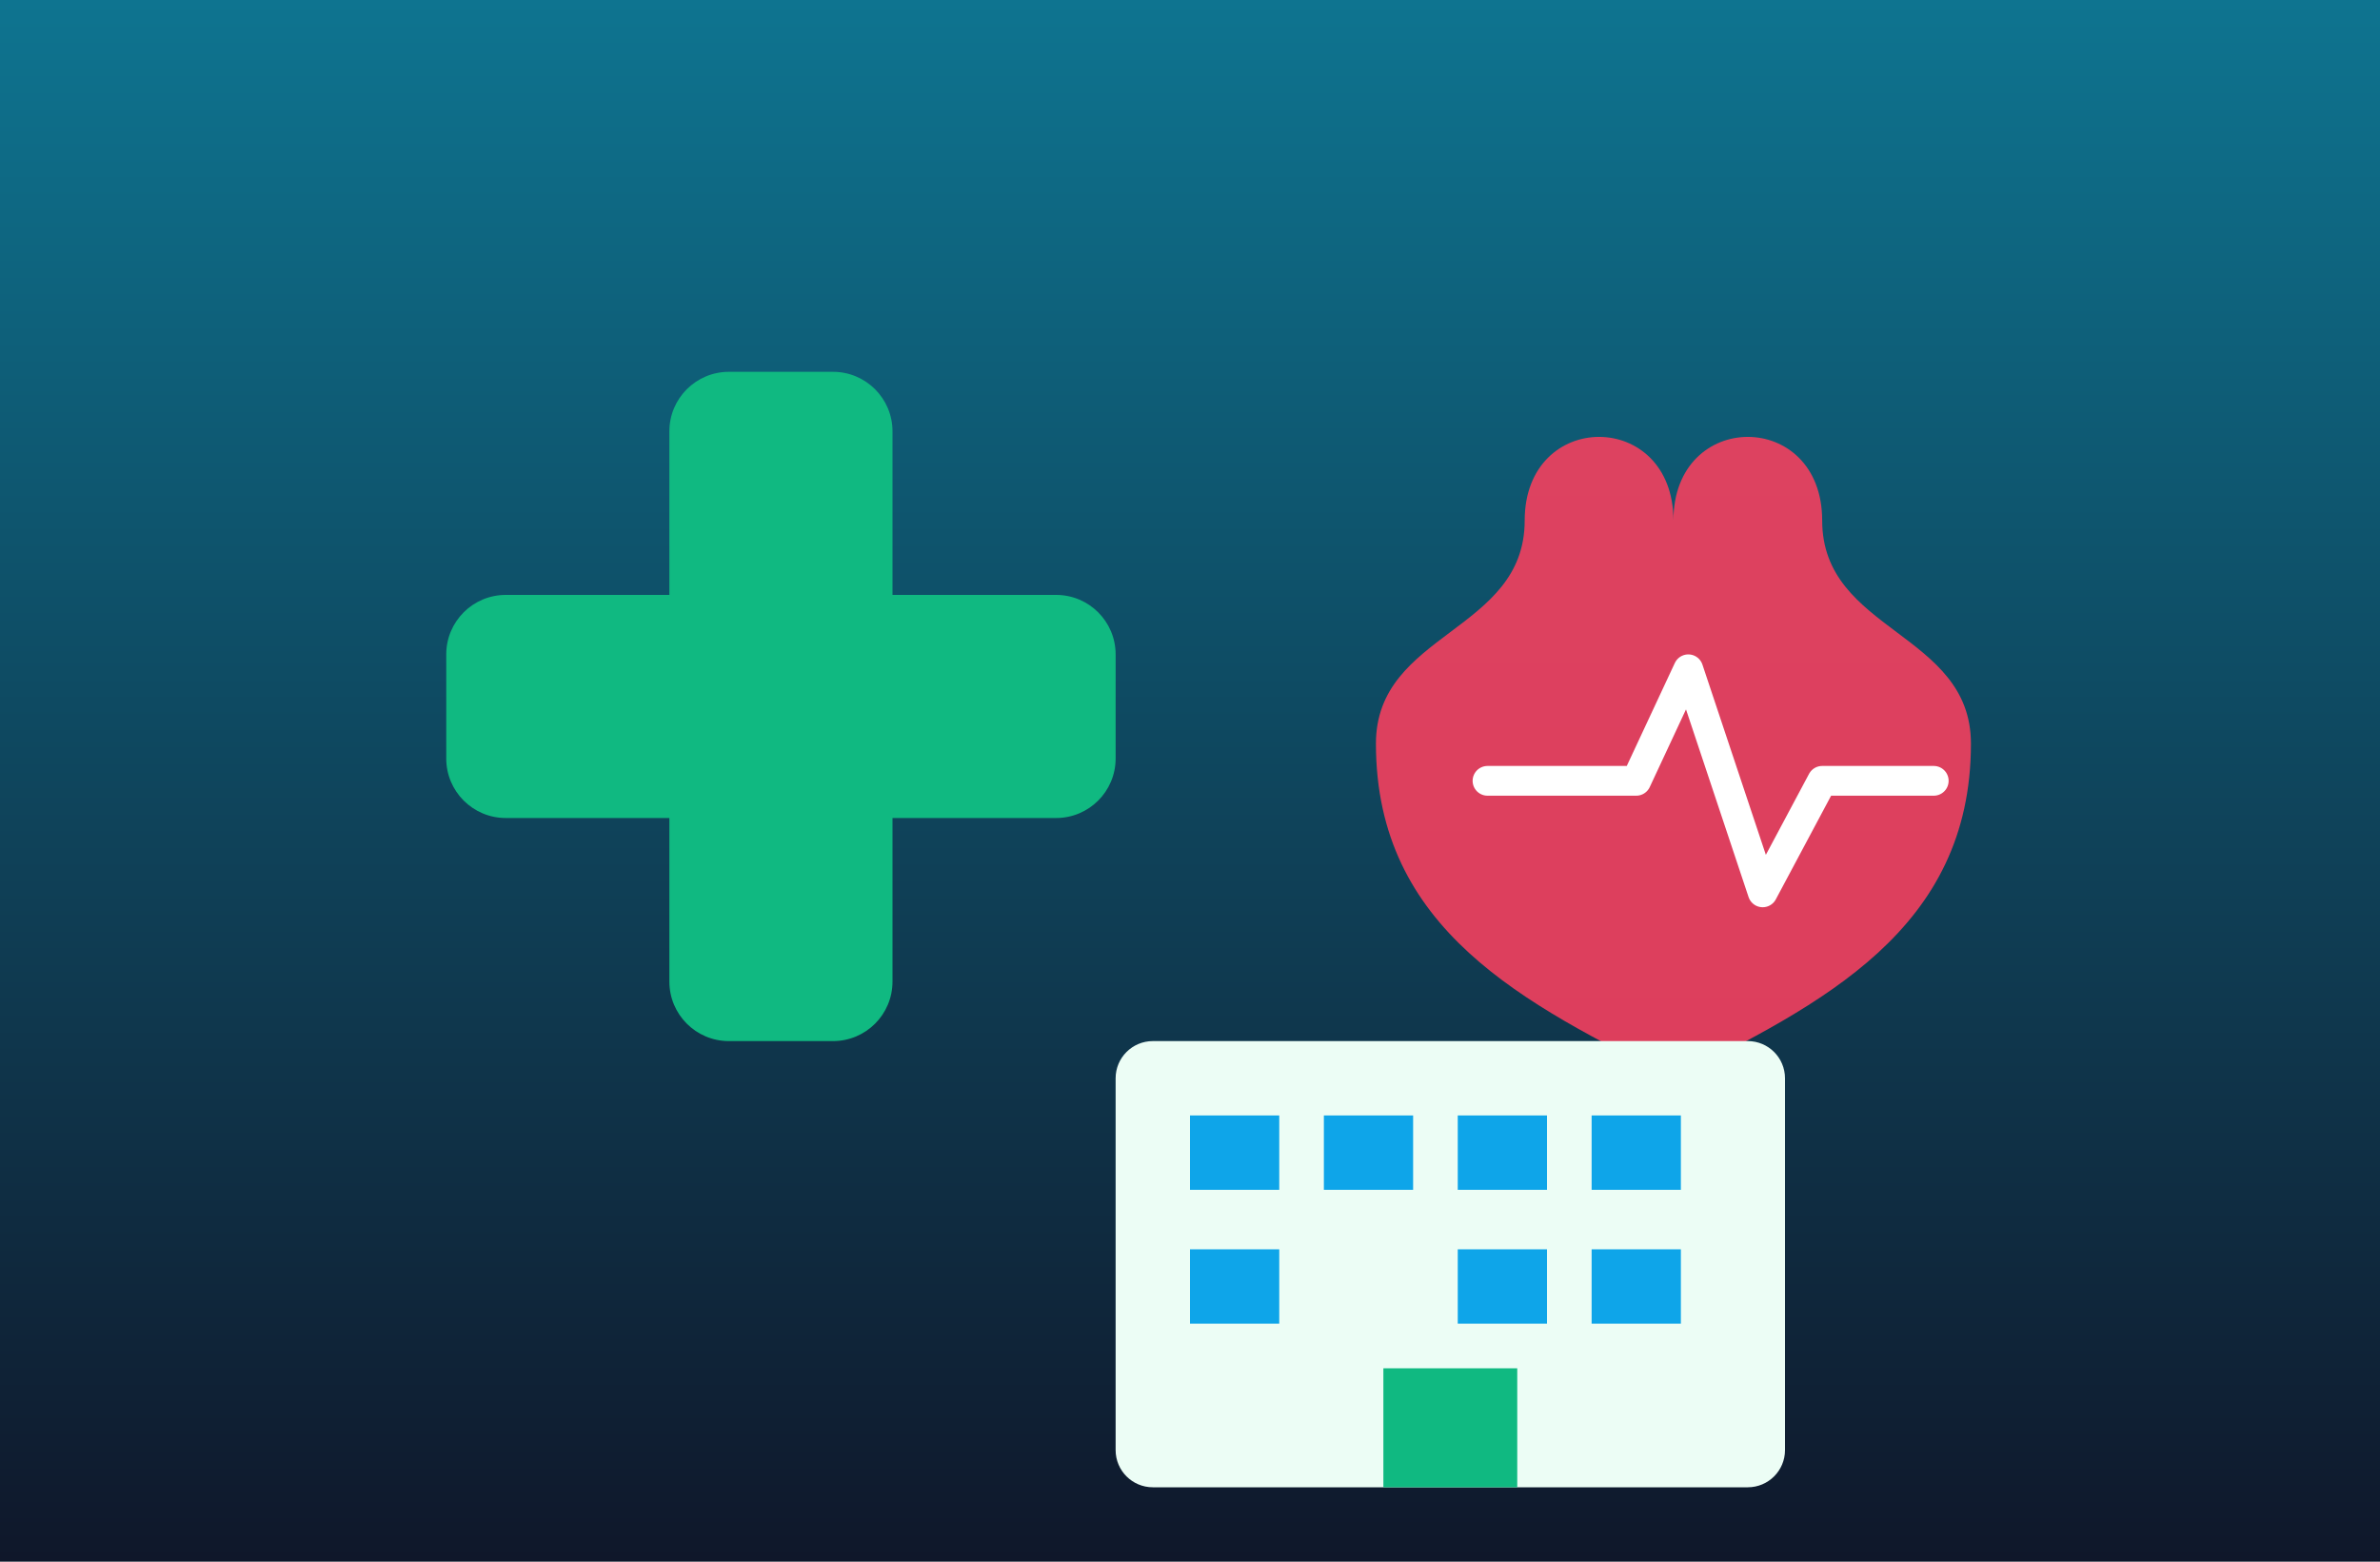
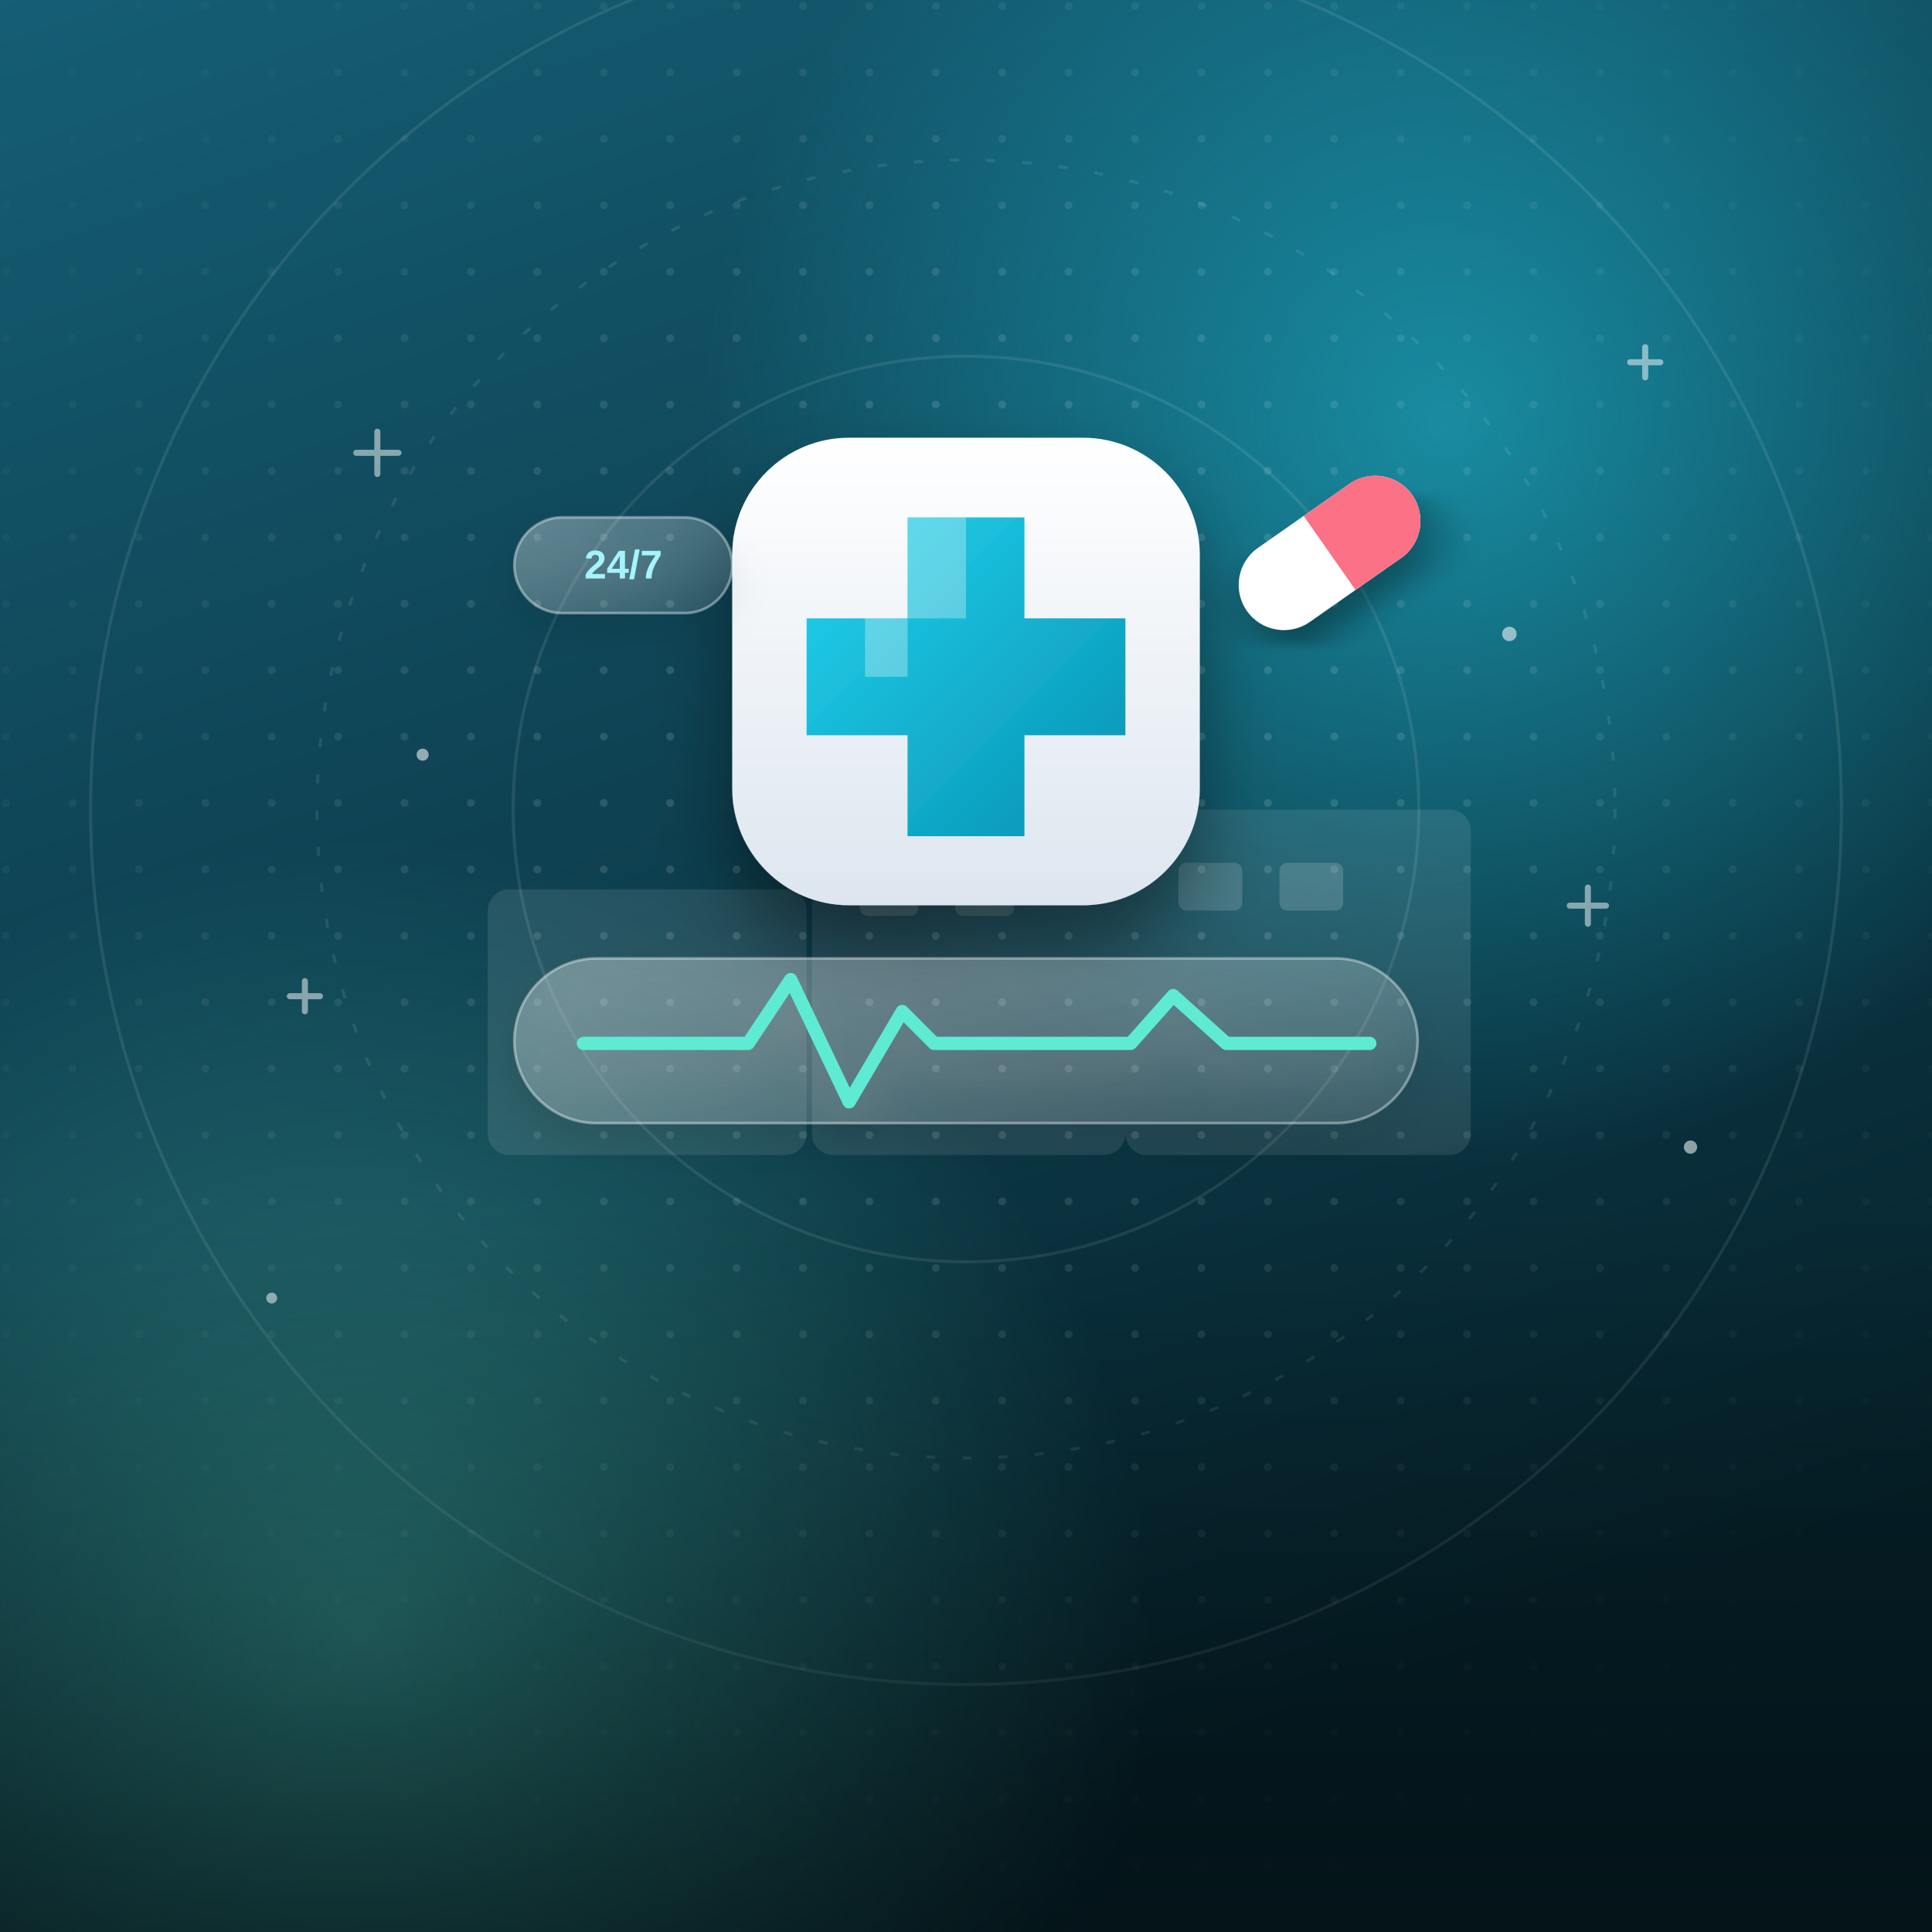
- <svg xmlns="http://www.w3.org/2000/svg" width="640" height="420" viewBox="0 0 640 420">
+ <svg xmlns="http://www.w3.org/2000/svg" width="640" height="640" viewBox="0 0 640 640">
  <defs>
-     <linearGradient id="bg" x1="0" y1="0" x2="0" y2="1">
-       <stop offset="0" stop-color="#0E7490" />
-       <stop offset="1" stop-color="#0F172A" />
+     <linearGradient id="bg" x1="0" y1="0" x2="0.35" y2="1">
+       <stop offset="0" stop-color="#155E75" />
+       <stop offset="1" stop-color="#06222B" />
    </linearGradient>
+     <radialGradient id="glowA">
+       <stop offset="0" stop-color="#22D3EE" stop-opacity=".5" />
+       <stop offset="1" stop-color="#22D3EE" stop-opacity="0" />
+     </radialGradient>
+     <radialGradient id="glowB">
+       <stop offset="0" stop-color="#5EEAD4" stop-opacity=".38" />
+       <stop offset="1" stop-color="#5EEAD4" stop-opacity="0" />
+     </radialGradient>
+     <pattern id="dots" width="22" height="22" patternUnits="userSpaceOnUse">
+       <circle cx="2" cy="2" r="1.3" fill="#fff" fill-opacity=".18" />
+     </pattern>
+     <radialGradient id="fade" cx=".5" cy=".4" r=".62">
+       <stop offset="0" stop-color="#fff" />
+       <stop offset="1" stop-color="#000" />
+     </radialGradient>
+     <mask id="dotmask">
+       <rect width="640" height="640" fill="url(#fade)" />
+     </mask>
+     <linearGradient id="glass" x1="0" y1="0" x2="1" y2="1">
+       <stop offset="0" stop-color="#fff" stop-opacity=".34" />
+       <stop offset="1" stop-color="#fff" stop-opacity=".09" />
+     </linearGradient>
+     <linearGradient id="paper" x1="0" y1="0" x2="0" y2="1">
+       <stop offset="0" stop-color="#FFFFFF" />
+       <stop offset="1" stop-color="#DDE6EF" />
+     </linearGradient>
+     <linearGradient id="acc" x1="0" y1="0" x2="1" y2="1">
+       <stop offset="0" stop-color="#22D3EE" />
+       <stop offset="1" stop-color="#0891B2" />
+     </linearGradient>
+     <linearGradient id="warm" x1="0" y1="0" x2="0" y2="1">
+       <stop offset="0" stop-color="#FDE68A" />
+       <stop offset="1" stop-color="#F59E0B" />
+     </linearGradient>
+     <linearGradient id="ground" x1="0" y1="0" x2="0" y2="1">
+       <stop offset="0" stop-color="#000" stop-opacity="0" />
+       <stop offset="1" stop-color="#000" stop-opacity=".45" />
+     </linearGradient>
+     <filter id="sh" x="-30%" y="-30%" width="160%" height="175%">
+       <feDropShadow dx="0" dy="16" stdDeviation="14" flood-color="#000" flood-opacity=".42" />
+     </filter>
+     <filter id="sh2" x="-30%" y="-30%" width="160%" height="175%">
+       <feDropShadow dx="0" dy="8" stdDeviation="7" flood-color="#000" flood-opacity=".35" />
+     </filter>
+     <filter id="soft" x="-50%" y="-50%" width="200%" height="200%">
+       <feGaussianBlur stdDeviation="9" />
+     </filter>
  </defs>
-   <rect width="640" height="420" fill="url(#bg)" />
-   <g transform="translate(120 100)">
-     <rect x="60" y="0" width="60" height="180" rx="16" fill="#10B981" />
-     <rect x="0" y="60" width="180" height="60" rx="16" fill="#10B981" />
+   <rect width="640" height="640" fill="url(#bg)" />
+   <circle cx="480" cy="140" r="250" fill="url(#glowA)" />
+   <circle cx="120" cy="540" r="260" fill="url(#glowB)" />
+   <rect width="640" height="640" fill="url(#dots)" mask="url(#dotmask)" />
+   <g fill="none" stroke="#fff" stroke-opacity=".09">
+     <circle cx="320" cy="268" r="150" />
+     <circle cx="320" cy="268" r="215" stroke-dasharray="3 9" />
+     <circle cx="320" cy="268" r="290" />
  </g>
-   <g transform="translate(380 110)">
-     <path d="M70 30 C70 0 110 0 110 30 C110 60 150 60 150 90 C150 140 110 160 70 180 C30 160 -10 140 -10 90 C-10 60 30 60 30 30 C30 0 70 0 70 30 Z" fill="#F43F5E" opacity="0.9" />
-     <path d="M20 100 h40 l14-30 20 60 16-30 h30" stroke="#fff" stroke-width="8" fill="none" stroke-linecap="round" stroke-linejoin="round" />
+   <g stroke="#fff" stroke-opacity=".5" stroke-width="2" stroke-linecap="round">
+     <path d="M118 150h14M125 143v14" />
+     <path d="M520 300h12M526 294v12" />
+     <path d="M540 120h10M545 115v10" />
+     <path d="M96 330h10M101 325v10" />
  </g>
-   <g transform="translate(300 280)">
-     <rect width="180" height="120" rx="10" fill="#ECFDF5" />
-     <rect x="20" y="20" width="24" height="20" fill="#0EA5E9" />
-     <rect x="56" y="20" width="24" height="20" fill="#0EA5E9" />
-     <rect x="92" y="20" width="24" height="20" fill="#0EA5E9" />
-     <rect x="128" y="20" width="24" height="20" fill="#0EA5E9" />
-     <rect x="20" y="56" width="24" height="20" fill="#0EA5E9" />
-     <rect x="92" y="56" width="24" height="20" fill="#0EA5E9" />
-     <rect x="128" y="56" width="24" height="20" fill="#0EA5E9" />
-     <rect x="72" y="88" width="36" height="32" fill="#10B981" />
+   <g fill="#fff" fill-opacity=".55">
+     <circle cx="500" cy="210" r="2.4" />
+     <circle cx="140" cy="250" r="2" />
+     <circle cx="560" cy="380" r="2.2" />
+     <circle cx="90" cy="430" r="1.8" />
  </g>
+   <g transform="translate(0 -30) translate(320 285) scale(.88) translate(-320 -285)">
+     <g fill="#fff" fill-opacity=".1">
+       <rect x="140" y="330" width="120" height="100" rx="8" />
+       <rect x="380" y="300" width="130" height="130" rx="8" />
+       <rect x="262" y="270" width="118" height="160" rx="8" />
+     </g>
+     <g fill="#fff" fill-opacity=".16">
+       <rect x="280" y="290" width="22" height="18" rx="3" />
+       <rect x="316" y="290" width="22" height="18" rx="3" />
+       <rect x="280" y="322" width="22" height="18" rx="3" />
+       <rect x="316" y="322" width="22" height="18" rx="3" />
+       <rect x="400" y="320" width="24" height="18" rx="3" />
+       <rect x="438" y="320" width="24" height="18" rx="3" />
+     </g>
+     <g filter="url(#sh)">
+       <rect x="232" y="160" width="176" height="176" rx="44" fill="url(#paper)" />
+       <path d="M298 190h44v38h38v44h-38v38h-44v-38h-38v-44h38z" fill="url(#acc)" />
+       <path d="M298 190h22v38h-38v22h16v-60z" fill="#fff" fill-opacity=".3" />
+     </g>
+     <g filter="url(#sh2)">
+       <rect x="150" y="356" width="340" height="62" rx="31" fill="url(#glass)" stroke="#fff" stroke-opacity=".38" />
+       <path d="M176 388h62l16-24 22 46 20-34 12 12h74l16-18 20 18h54" fill="none" stroke="#5EEAD4" stroke-width="5" stroke-linecap="round" stroke-linejoin="round" />
+     </g>
+     <g transform="rotate(-35 458 205)" filter="url(#sh2)">
+       <rect x="420" y="186" width="76" height="34" rx="17" fill="#fff" />
+       <path d="M458 186h21a17 17 0 0 1 0 34h-21z" fill="#FB7185" />
+     </g>
+     <g filter="url(#sh2)">
+       <rect x="150" y="190" width="82" height="36" rx="18" fill="url(#glass)" stroke="#fff" stroke-opacity=".38" />
+       <text x="191" y="213" text-anchor="middle" font-family="Arial, Helvetica, sans-serif" font-weight="700" font-size="15.12" fill="#A5F3FC">24/7</text>
+     </g>
+   </g>
+   <rect y="400" width="640" height="240" fill="url(#ground)" />
</svg>
